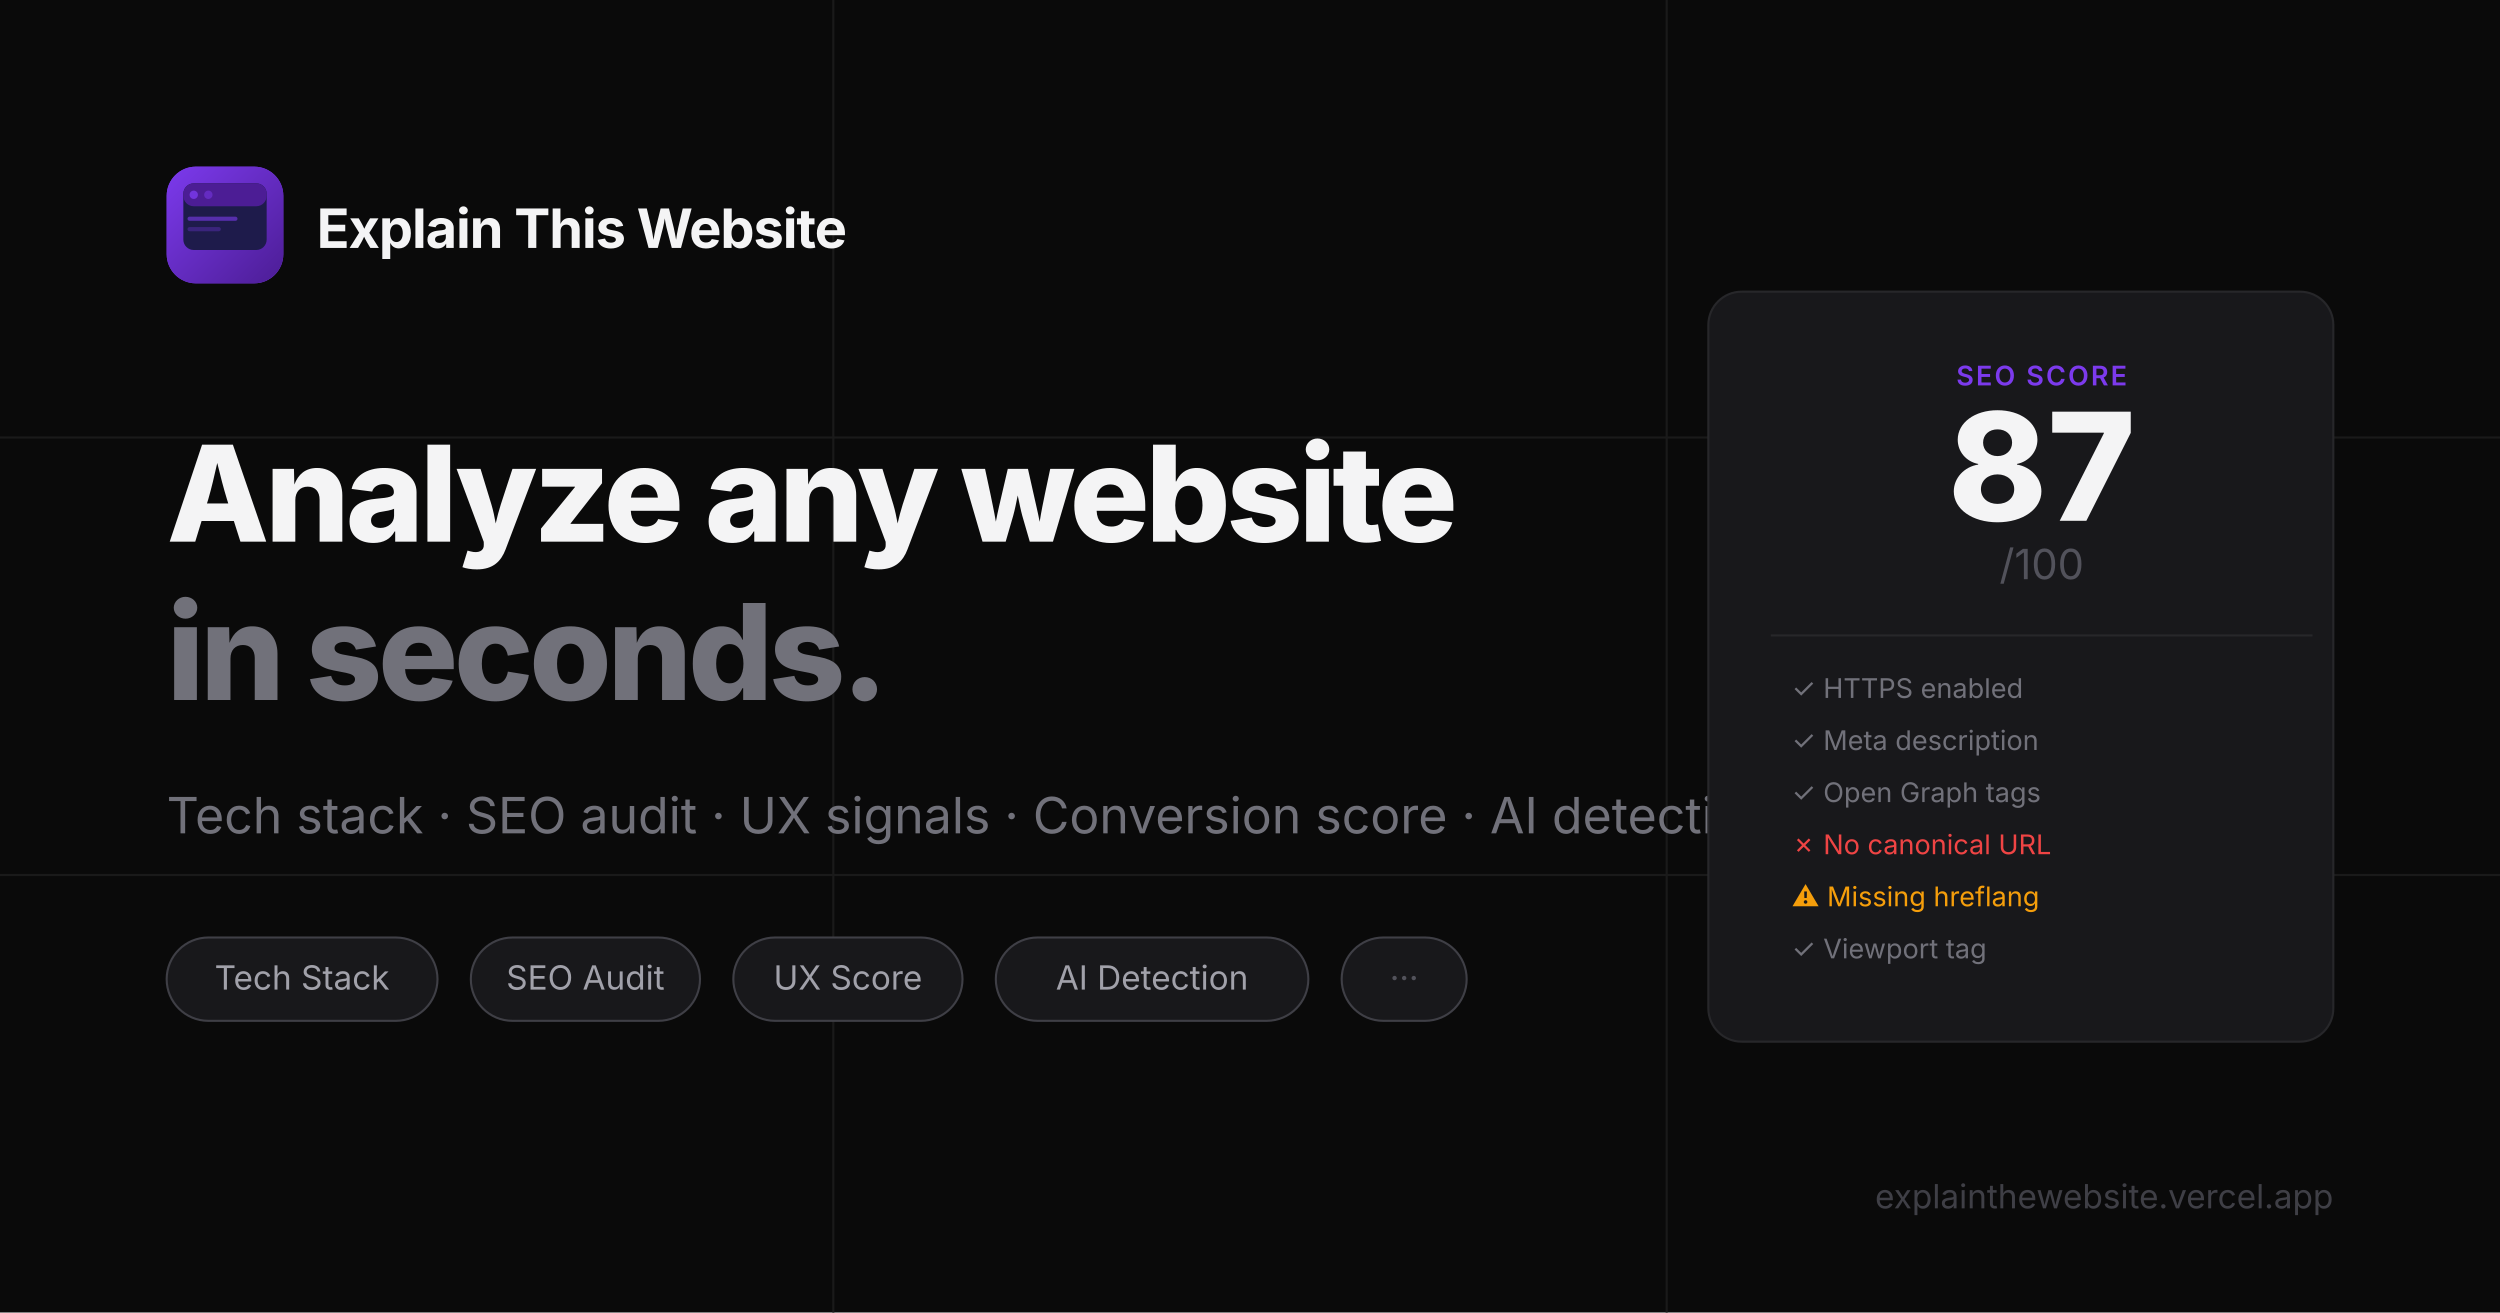
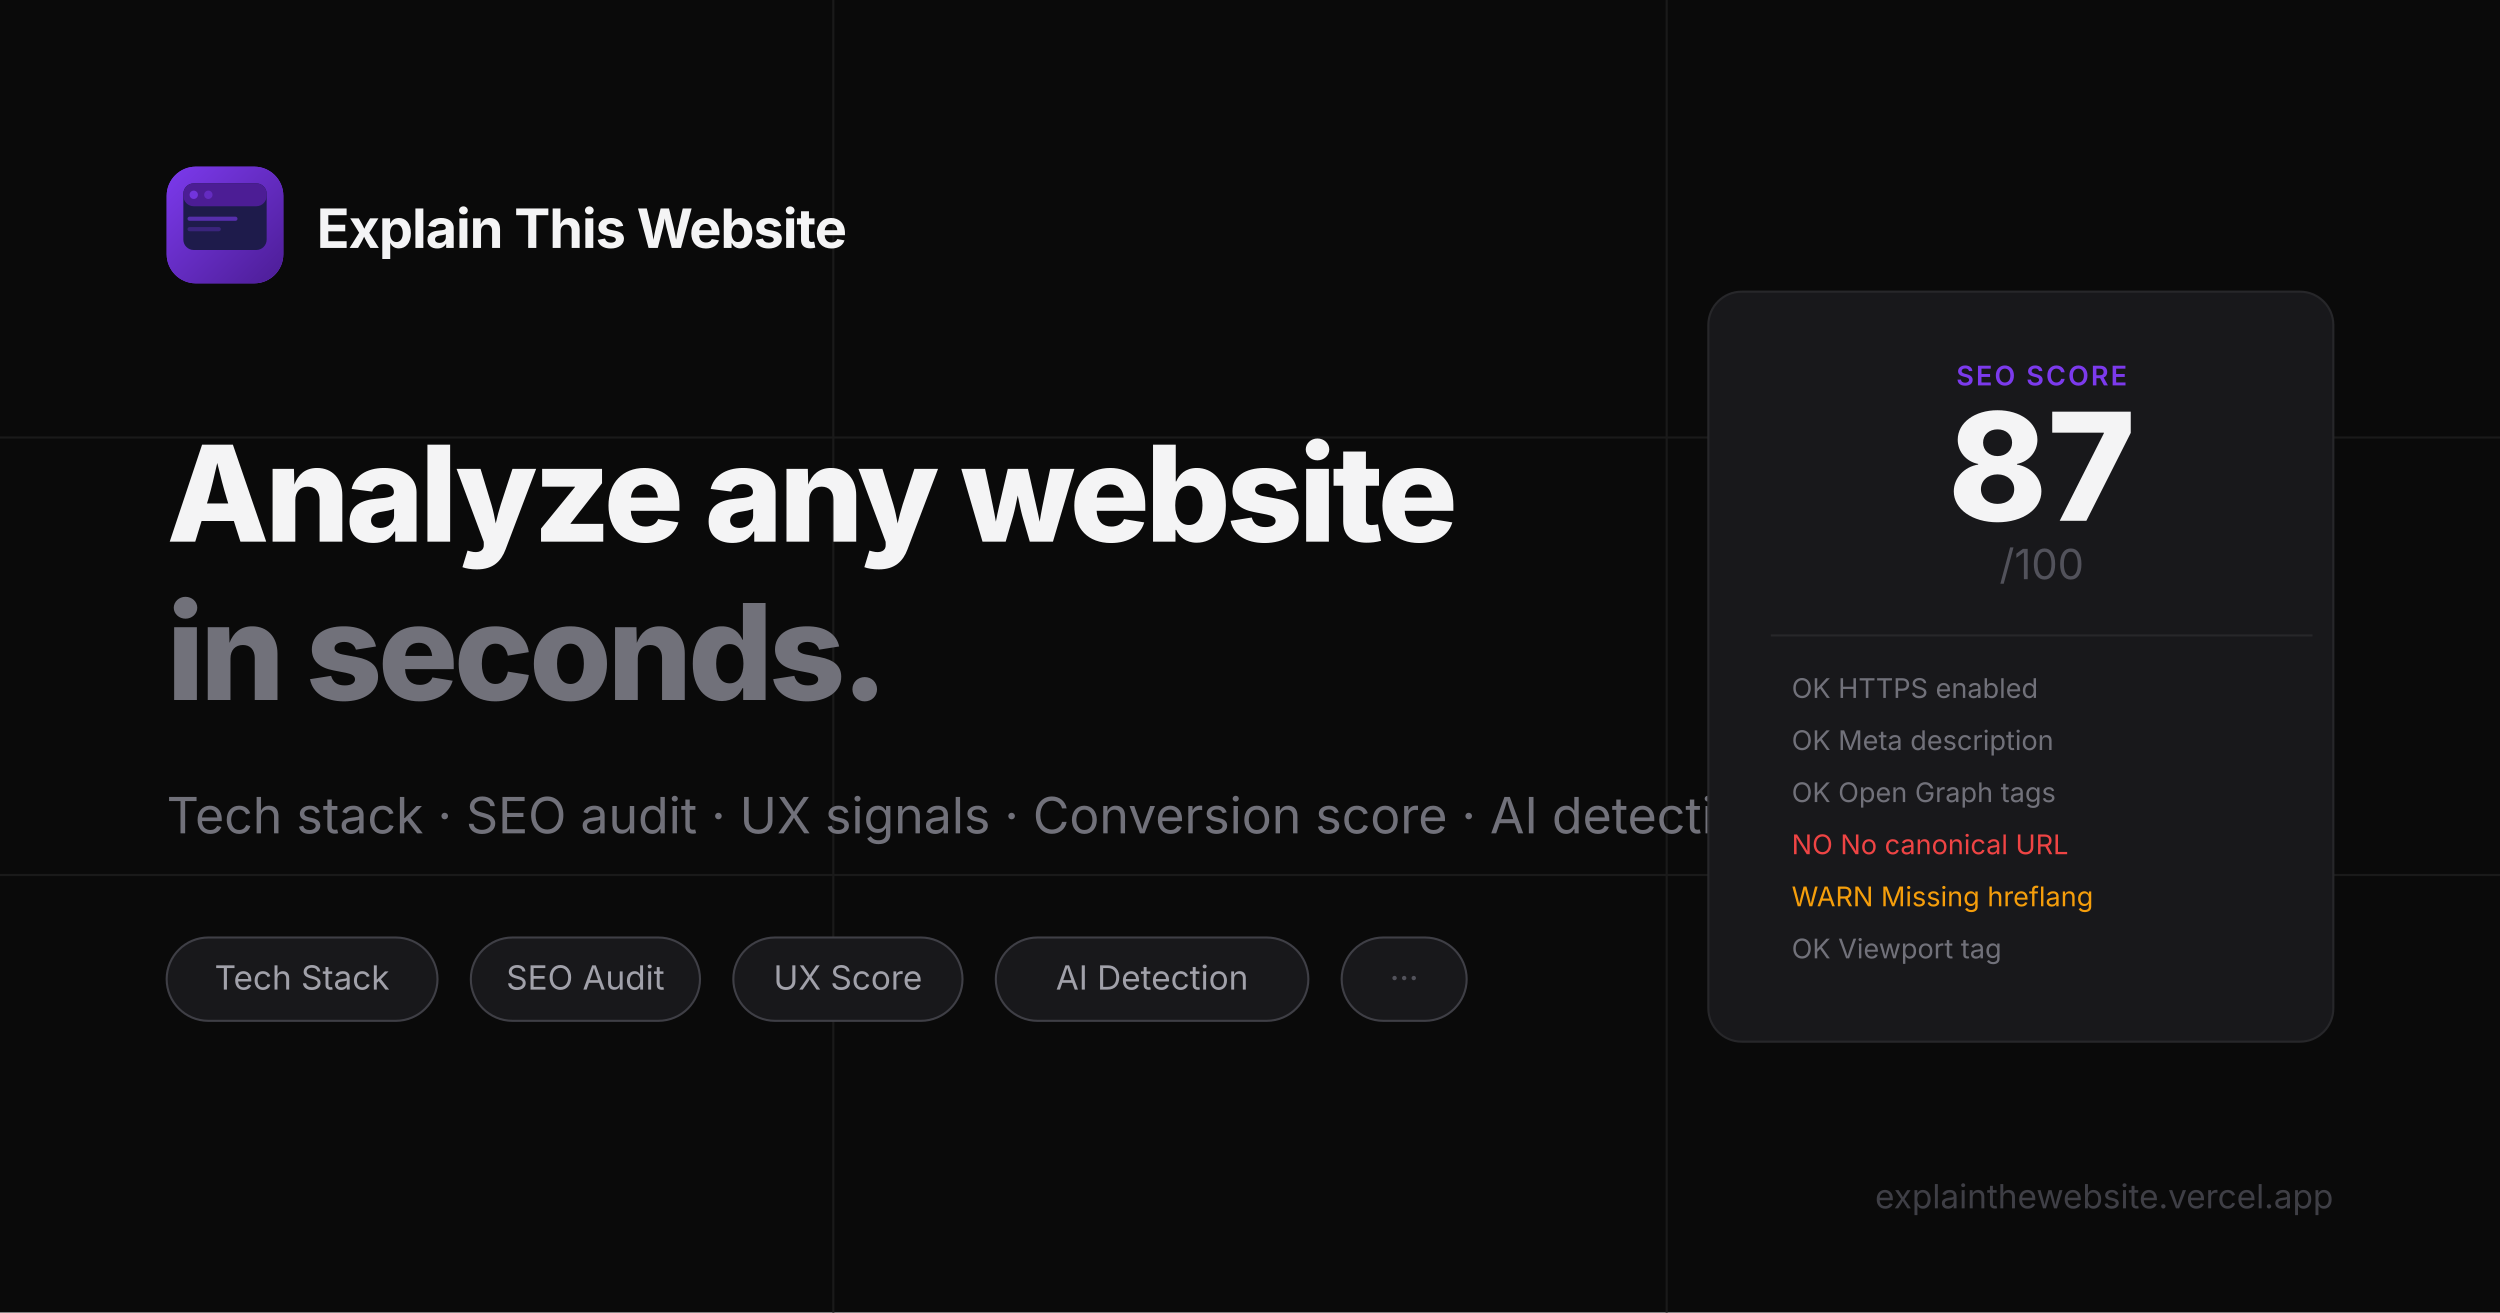
<svg xmlns="http://www.w3.org/2000/svg" width="1200" height="630" viewBox="0 0 1200 630" fill="none">
  <rect width="1200" height="630" fill="#0a0a0a" />
  <line x1="0" y1="210" x2="1200" y2="210" stroke="#1a1a1a" stroke-width="1" />
  <line x1="0" y1="420" x2="1200" y2="420" stroke="#1a1a1a" stroke-width="1" />
  <line x1="400" y1="0" x2="400" y2="630" stroke="#1a1a1a" stroke-width="1" />
  <line x1="800" y1="0" x2="800" y2="630" stroke="#1a1a1a" stroke-width="1" />
  <rect x="80" y="80" width="56" height="56" rx="14" fill="#7c3aed" />
  <rect x="80" y="80" width="56" height="56" rx="14" fill="url(#logoGrad)" />
  <rect x="88" y="88" width="40" height="32" rx="5" fill="#1e1b4b" />
  <rect x="88" y="88" width="40" height="11" rx="5" fill="#4c1d95" />
  <circle cx="93" cy="93.5" r="2" fill="#7c3aed" opacity="0.8" />
  <circle cx="100" cy="93.5" r="2" fill="#7c3aed" opacity="0.5" />
  <rect x="90" y="104" width="24" height="2" rx="1" fill="#7c3aed" opacity="0.6" />
  <rect x="90" y="109" width="16" height="2" rx="1" fill="#7c3aed" opacity="0.3" />
  <text x="152" y="119" font-family="system-ui, -apple-system, sans-serif" font-size="26" font-weight="700" fill="#f4f4f5" letter-spacing="-0.5">Explain This Website</text>
  <text x="80" y="260" font-family="system-ui, -apple-system, sans-serif" font-size="64" font-weight="800" fill="#f4f4f5" letter-spacing="-2">Analyze any website</text>
  <text x="80" y="336" font-family="system-ui, -apple-system, sans-serif" font-size="64" font-weight="800" fill="#71717a" letter-spacing="-2">in seconds.</text>
  <text x="80" y="400" font-family="system-ui, -apple-system, sans-serif" font-size="24" fill="#71717a">Tech stack · SEO audit · UX signals · Conversion score · AI detection</text>
  <rect x="80" y="450" width="130" height="40" rx="20" fill="#18181b" stroke="#3f3f46" stroke-width="1" />
  <text x="145" y="475" font-family="system-ui, -apple-system, sans-serif" font-size="16" fill="#a1a1aa" text-anchor="middle">Tech Stack</text>
  <rect x="226" y="450" width="110" height="40" rx="20" fill="#18181b" stroke="#3f3f46" stroke-width="1" />
  <text x="281" y="475" font-family="system-ui, -apple-system, sans-serif" font-size="16" fill="#a1a1aa" text-anchor="middle">SEO Audit</text>
  <rect x="352" y="450" width="110" height="40" rx="20" fill="#18181b" stroke="#3f3f46" stroke-width="1" />
  <text x="407" y="475" font-family="system-ui, -apple-system, sans-serif" font-size="16" fill="#a1a1aa" text-anchor="middle">UX Score</text>
  <rect x="478" y="450" width="150" height="40" rx="20" fill="#18181b" stroke="#3f3f46" stroke-width="1" />
  <text x="553" y="475" font-family="system-ui, -apple-system, sans-serif" font-size="16" fill="#a1a1aa" text-anchor="middle">AI Detection</text>
  <rect x="644" y="450" width="60" height="40" rx="20" fill="#18181b" stroke="#3f3f46" stroke-width="1" />
  <text x="674" y="475" font-family="system-ui, -apple-system, sans-serif" font-size="16" fill="#52525b" text-anchor="middle">···</text>
  <rect x="820" y="140" width="300" height="360" rx="16" fill="#18181b" stroke="#27272a" stroke-width="1" />
  <text x="980" y="185" font-family="system-ui, -apple-system, sans-serif" font-size="13" font-weight="600" fill="#7c3aed" text-anchor="middle" letter-spacing="1">SEO SCORE</text>
  <text x="980" y="250" font-family="system-ui, -apple-system, sans-serif" font-size="72" font-weight="800" fill="#f4f4f5" text-anchor="middle">87</text>
  <text x="980" y="278" font-family="system-ui, -apple-system, sans-serif" font-size="20" fill="#52525b" text-anchor="middle">/100</text>
  <line x1="850" y1="305" x2="1110" y2="305" stroke="#27272a" stroke-width="1" />
-   <text x="860" y="335" font-family="system-ui, -apple-system, sans-serif" font-size="13" fill="#71717a">✓  HTTPS enabled</text>
-   <text x="860" y="360" font-family="system-ui, -apple-system, sans-serif" font-size="13" fill="#71717a">✓  Meta description</text>
-   <text x="860" y="385" font-family="system-ui, -apple-system, sans-serif" font-size="13" fill="#71717a">✓  Open Graph tags</text>
-   <text x="860" y="410" font-family="system-ui, -apple-system, sans-serif" font-size="13" fill="#ef4444">✗  No canonical URL</text>
-   <text x="860" y="435" font-family="system-ui, -apple-system, sans-serif" font-size="13" fill="#f59e0b">⚠  Missing hreflang</text>
-   <text x="860" y="460" font-family="system-ui, -apple-system, sans-serif" font-size="13" fill="#71717a">✓  Viewport tag</text>
+   <text x="860" y="335" font-family="system-ui, -apple-system, sans-serif" font-size="13" fill="#71717a">OK  HTTPS enabled</text>
+   <text x="860" y="360" font-family="system-ui, -apple-system, sans-serif" font-size="13" fill="#71717a">OK  Meta description</text>
+   <text x="860" y="385" font-family="system-ui, -apple-system, sans-serif" font-size="13" fill="#71717a">OK  Open Graph tags</text>
+   <text x="860" y="410" font-family="system-ui, -apple-system, sans-serif" font-size="13" fill="#ef4444">NO  No canonical URL</text>
+   <text x="860" y="435" font-family="system-ui, -apple-system, sans-serif" font-size="13" fill="#f59e0b">WARN  Missing hreflang</text>
+   <text x="860" y="460" font-family="system-ui, -apple-system, sans-serif" font-size="13" fill="#71717a">OK  Viewport tag</text>
  <text x="1120" y="580" font-family="system-ui, -apple-system, sans-serif" font-size="16" fill="#3f3f46" text-anchor="end">explainthewebsite.vercel.app</text>
  <defs>
    <linearGradient id="logoGrad" x1="80" y1="80" x2="136" y2="136" gradientUnits="userSpaceOnUse">
      <stop offset="0%" stop-color="#7c3aed" />
      <stop offset="100%" stop-color="#4c1d95" />
    </linearGradient>
  </defs>
</svg>
